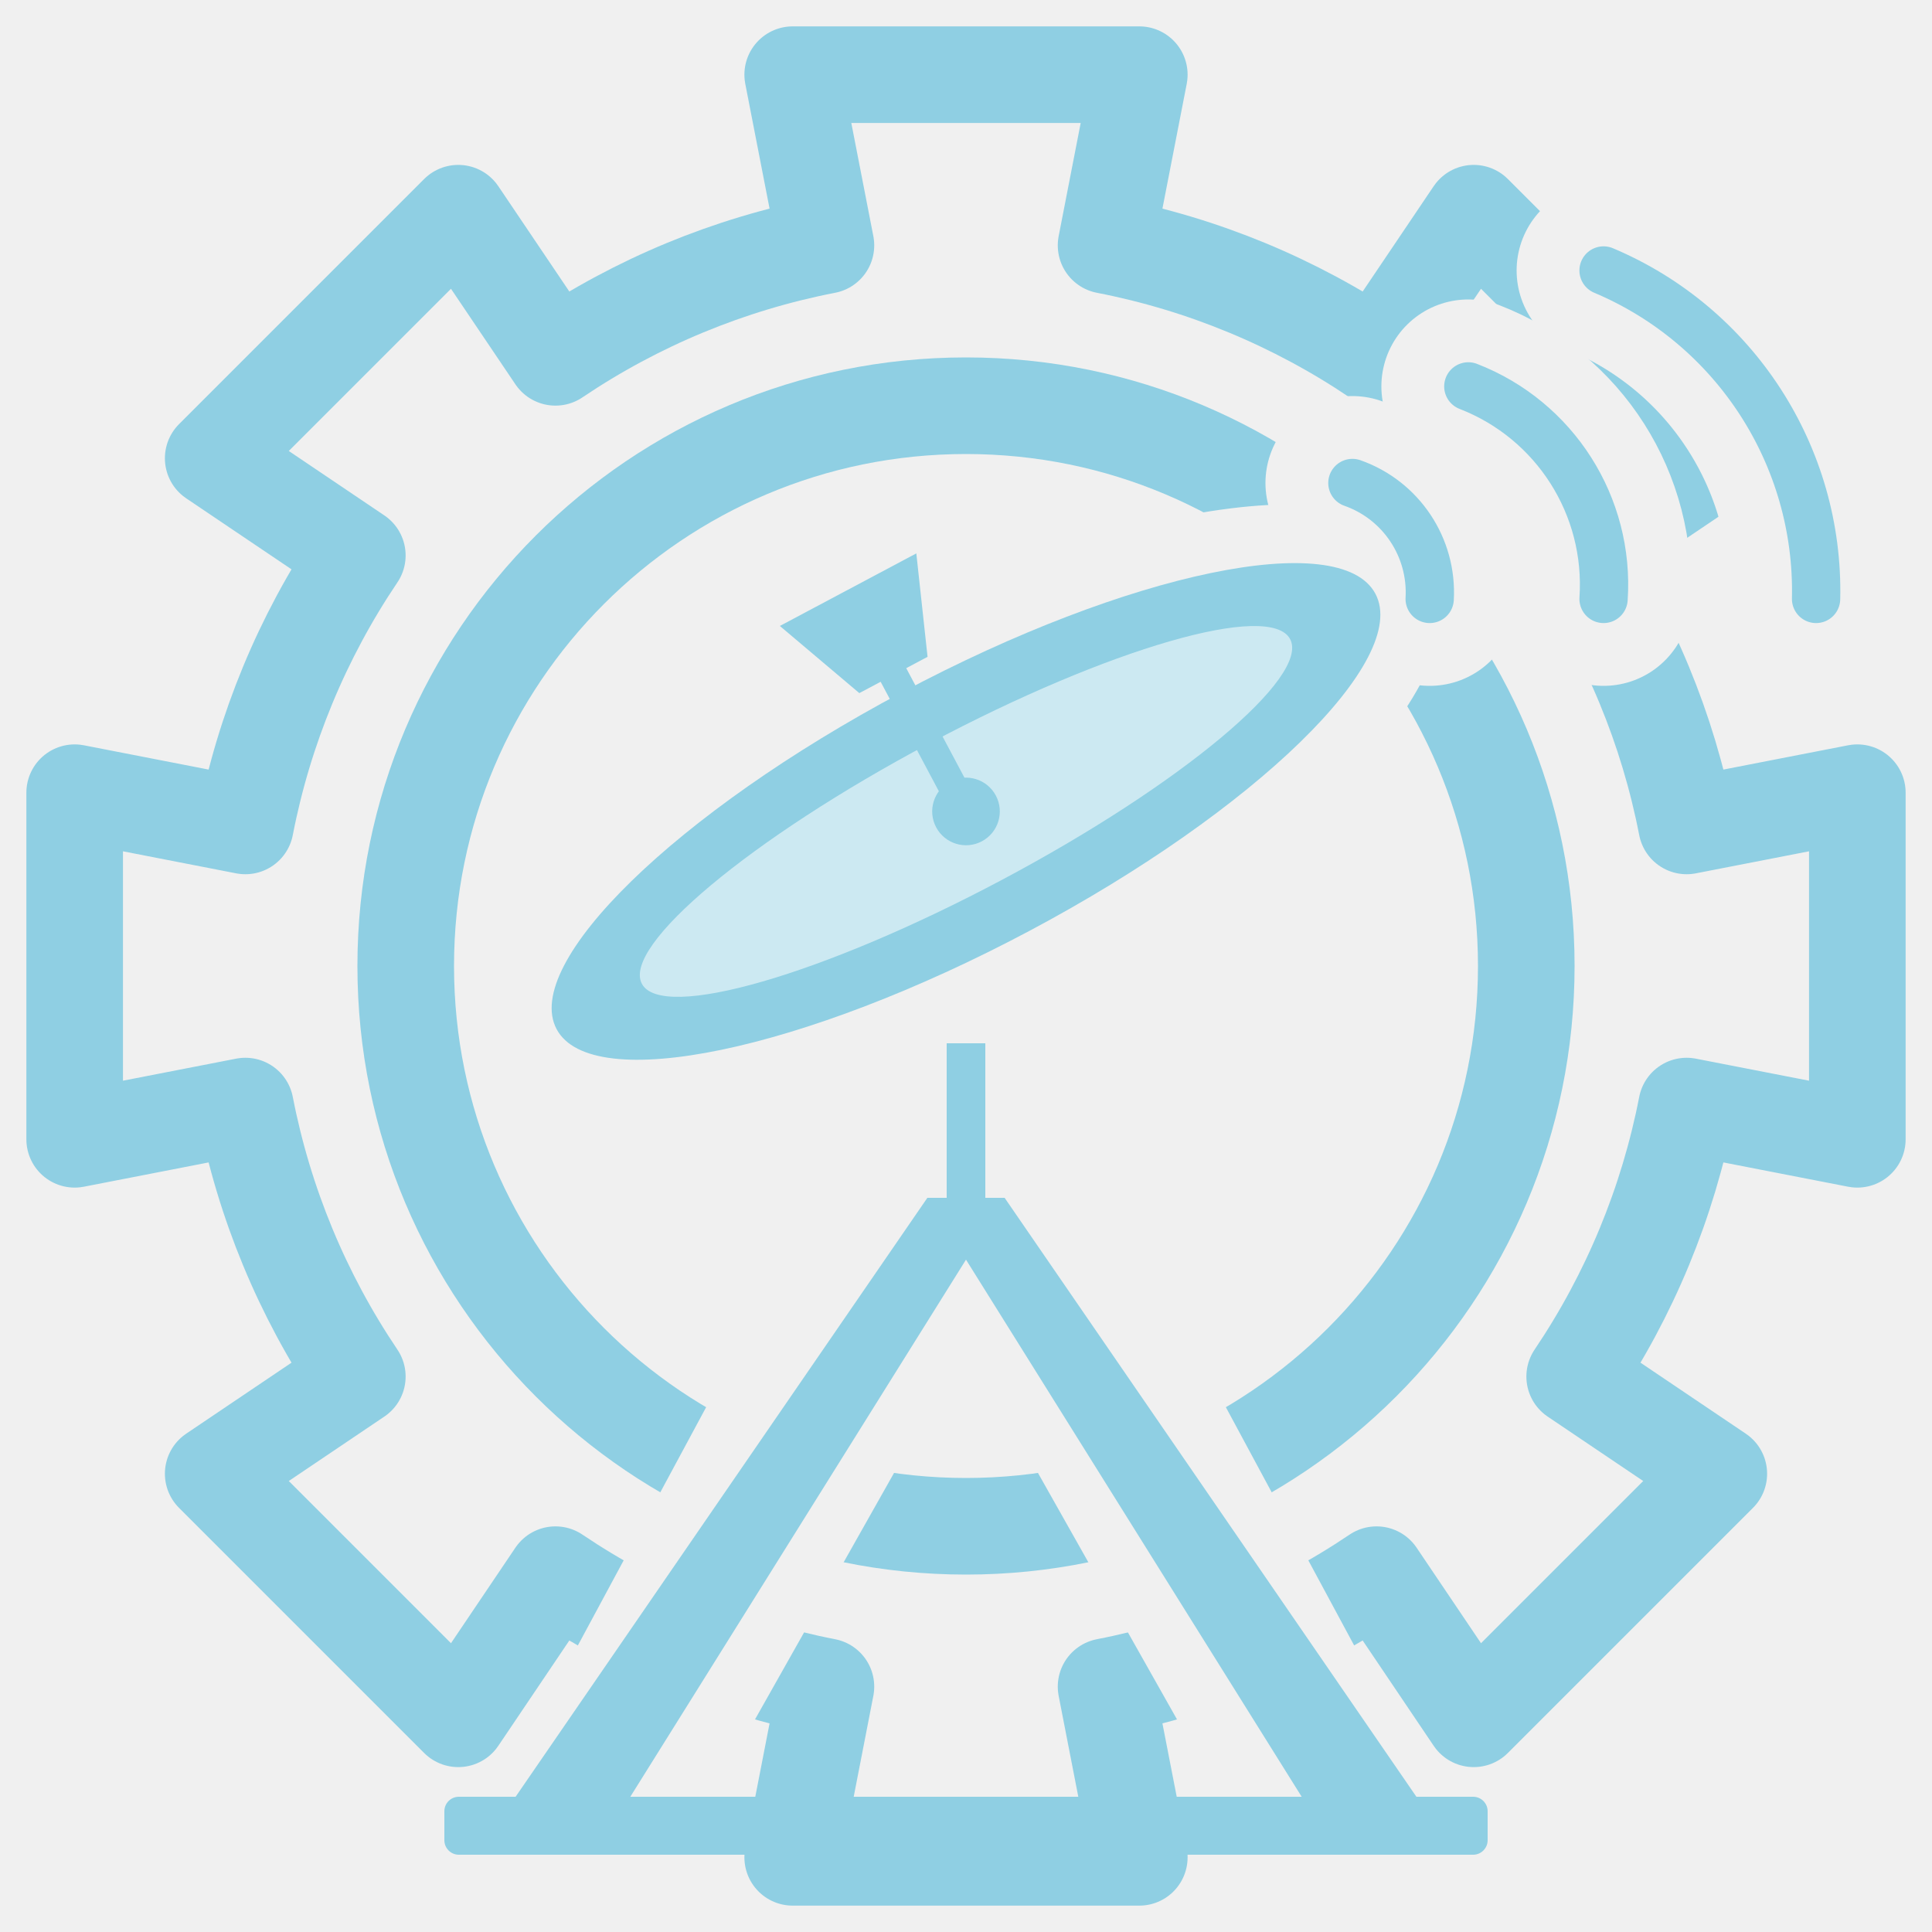
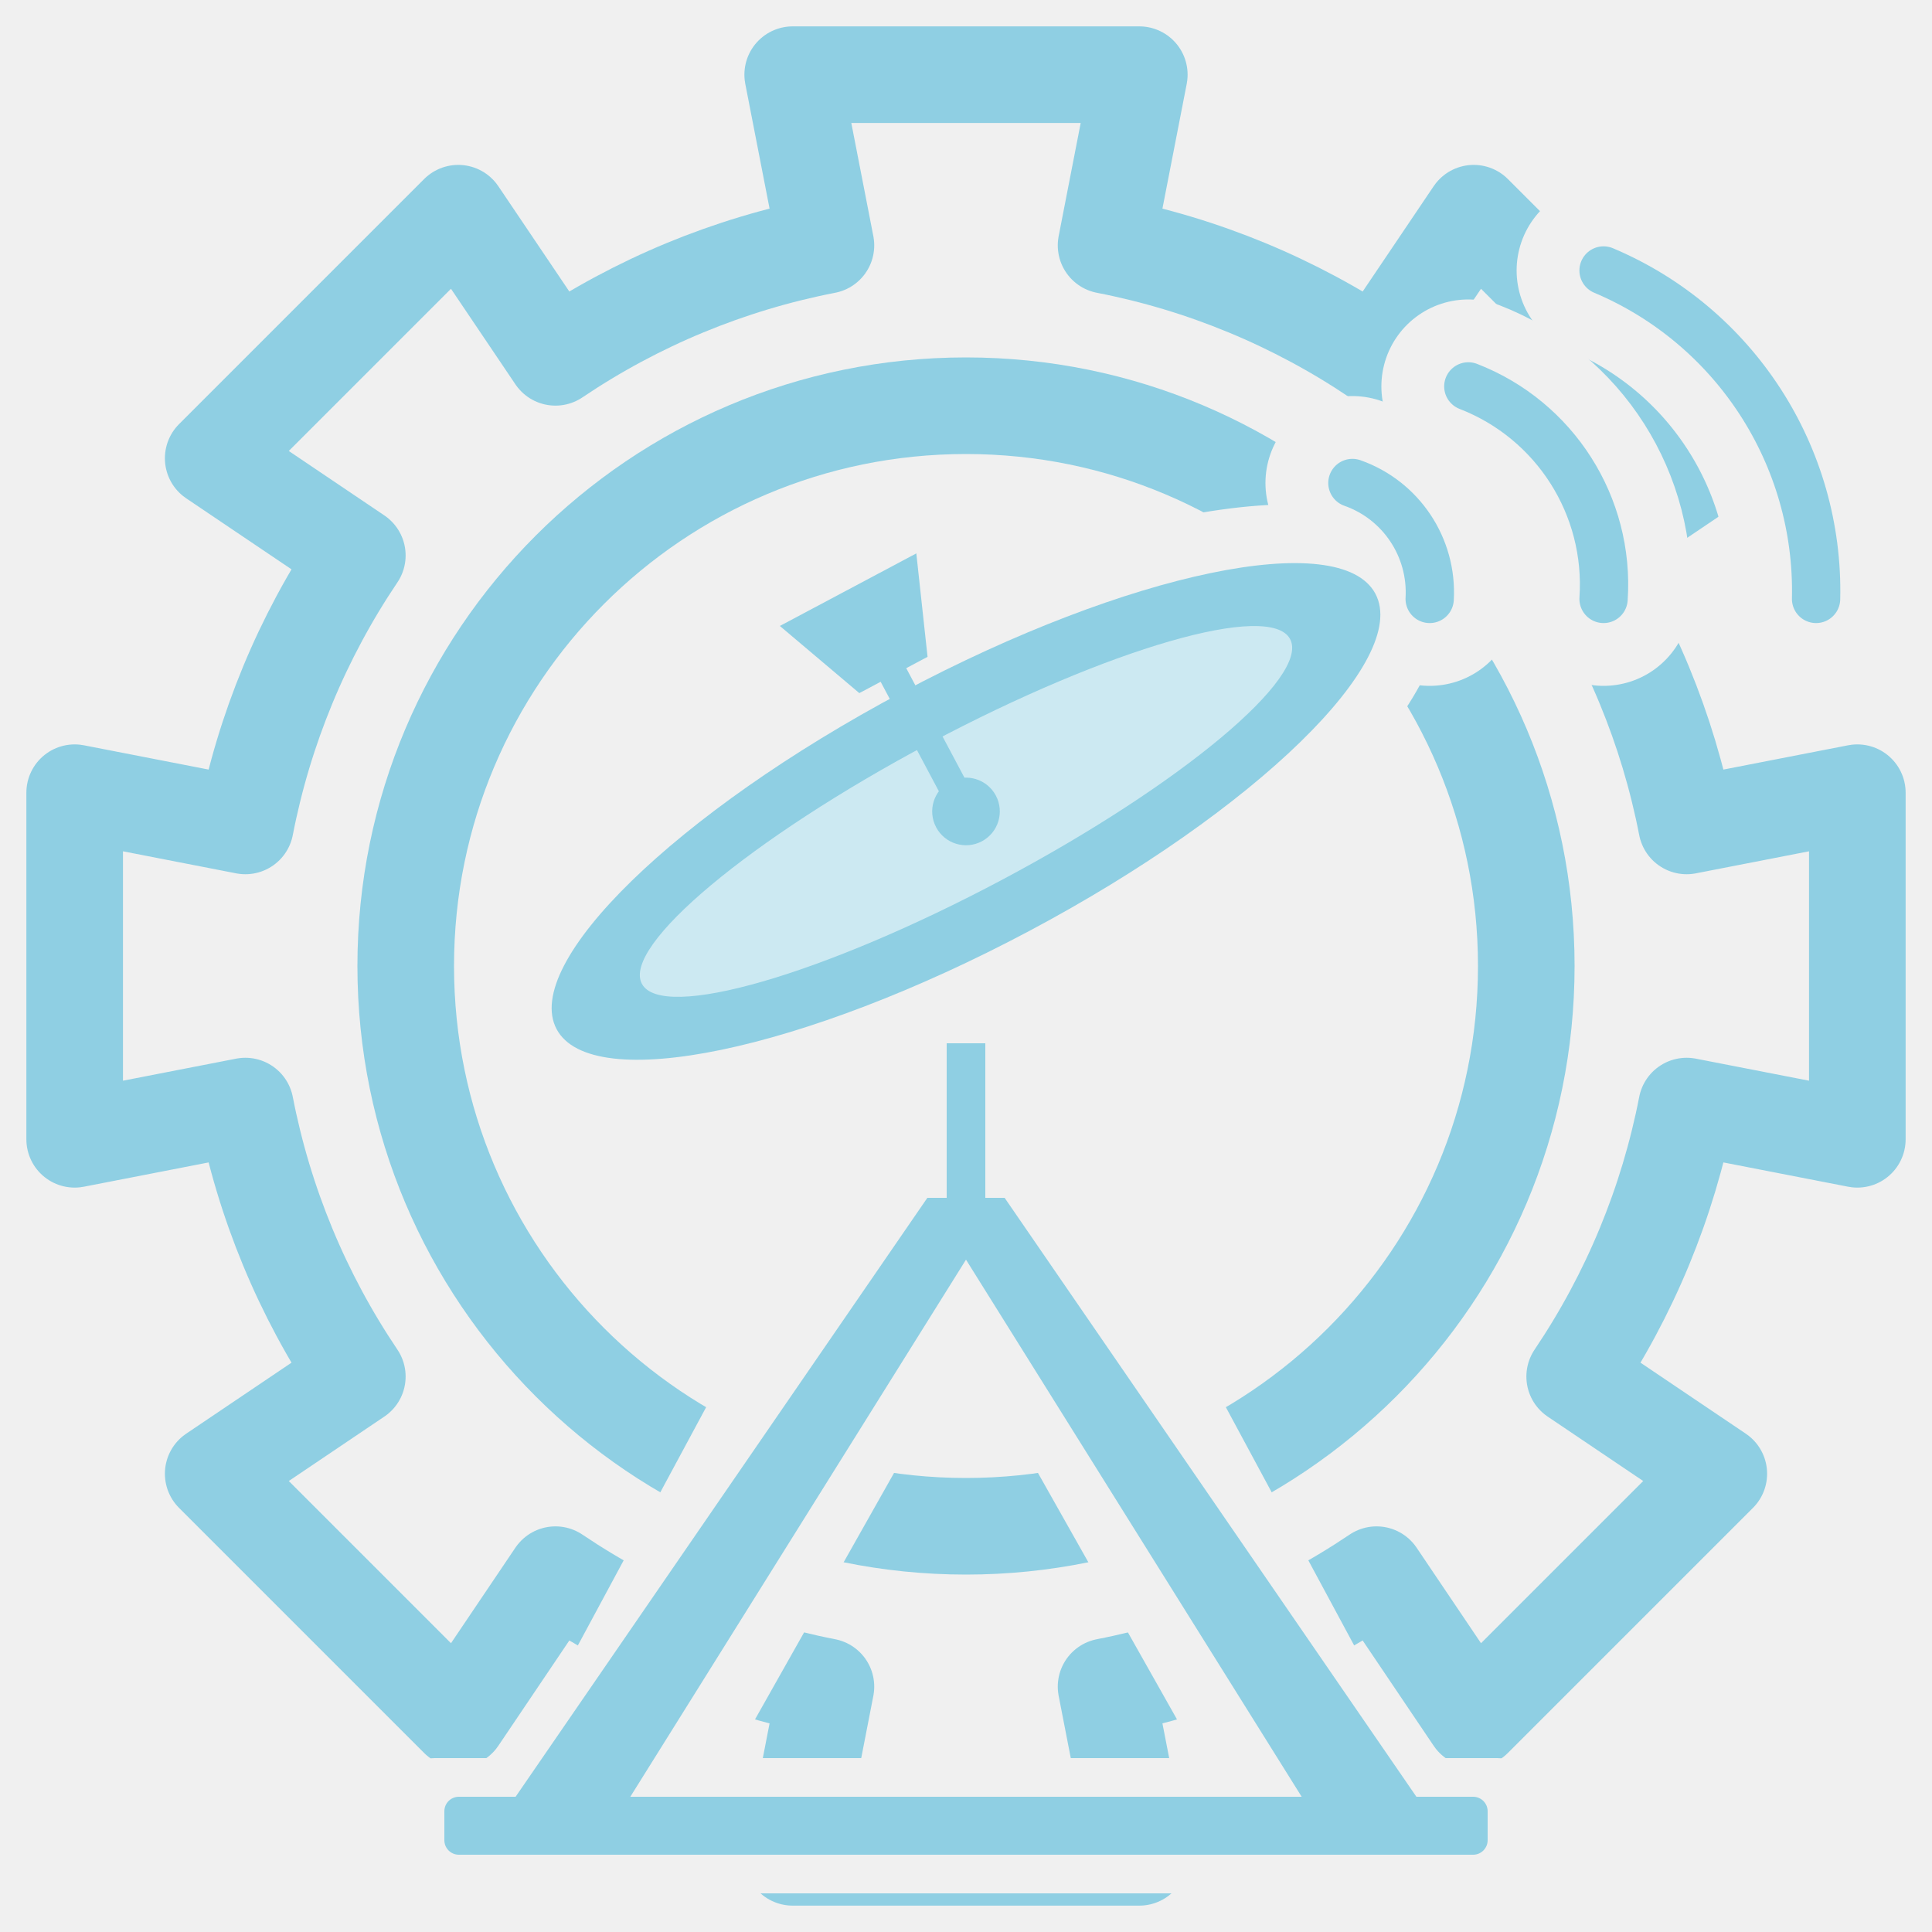
<svg xmlns="http://www.w3.org/2000/svg" viewBox="0 0 200 200" width="1024" height="1024">
  <defs>
    <mask id="mv5-dish" maskUnits="userSpaceOnUse">
      <rect x="0" y="0" width="200" height="200" fill="white" />
      <g fill="black">
        <g transform="rotate(-28 100 84)">
          <ellipse cx="100" cy="84" rx="55" ry="21" />
        </g>
        <path d="M 88 118 L 112 118 L 68 196 L 46 196 Z" />
        <path d="M 88 118 L 112 118 L 154 196 L 132 196 Z" />
+         <rect x="42" y="182" width="116" height="14" rx="3" />
        <g stroke="black" stroke-width="18" fill="none" stroke-linecap="round">
          <path d="M 140 50 a 12 12 0 0 1 8 12" />
          <path d="M 152 40 a 22 22 0 0 1 14 22" />
          <path d="M 166 28 a 36 36 0 0 1 22 34" />
        </g>
      </g>
    </mask>
  </defs>
  <g mask="url(#mv5-dish)">
    <path d="M 85.50 25.40 L 82.06 7.73 L 117.94 7.73 L 114.50 25.40 A 76 76 0 0 1 142.50 36.99 L 142.50 36.99 L 152.56 22.07 L 177.93 47.44 L 163.01 57.50 A 76 76 0 0 1 174.60 85.50 L 174.60 85.50 L 192.27 82.06 L 192.27 117.94 L 174.60 114.50 A 76 76 0 0 1 163.01 142.50 L 163.01 142.50 L 177.93 152.56 L 152.56 177.93 L 142.50 163.01 A 76 76 0 0 1 114.50 174.60 L 114.50 174.60 L 117.94 192.27 L 82.06 192.27 L 85.50 174.60 A 76 76 0 0 1 57.50 163.01 L 57.50 163.01 L 47.44 177.93 L 22.07 152.56 L 36.99 142.50 A 76 76 0 0 1 25.40 114.50 L 25.40 114.50 L 7.73 117.94 L 7.73 82.06 L 25.40 85.50 A 76 76 0 0 1 36.99 57.50 L 36.99 57.50 L 22.07 47.44 L 47.44 22.07 L 57.50 36.99 A 76 76 0 0 1 85.50 25.40 Z" fill="none" stroke="#8FCFE3" stroke-width="10" stroke-linejoin="round" />
    <circle cx="100" cy="100" r="58" fill="none" stroke="#8FCFE3" stroke-width="10" />
  </g>
  <g stroke="#8FCFE3" stroke-width="5" fill="none" stroke-linecap="round">
    <path d="M 140 50 a 12 12 0 0 1 8 12" />
    <path d="M 152 40 a 22 22 0 0 1 14 22" />
    <path d="M 166 28 a 36 36 0 0 1 22 34" />
  </g>
  <rect x="98" y="108" width="4" height="20" fill="#8FCFE3" />
  <path d="M 96 124 L 104 124 L 64 188 L 52 188 Z" fill="#8FCFE3" />
  <path d="M 96 124 L 104 124 L 148 188 L 136 188 Z" fill="#8FCFE3" />
  <rect x="46" y="186" width="108" height="6" rx="1.5" fill="#8FCFE3" />
  <g transform="rotate(-28 100 84)">
    <ellipse cx="100" cy="84" rx="48" ry="14" fill="#8FCFE3" />
    <ellipse cx="100" cy="84" rx="38" ry="8" fill="#ffffff" opacity="0.55" />
    <circle cx="100" cy="84" r="3.5" fill="#8FCFE3" />
    <rect x="98.5" y="66" width="3" height="18" fill="#8FCFE3" />
    <path d="M 92 58 L 108 58 L 104 68 L 96 68 Z" fill="#8FCFE3" />
  </g>
</svg>
